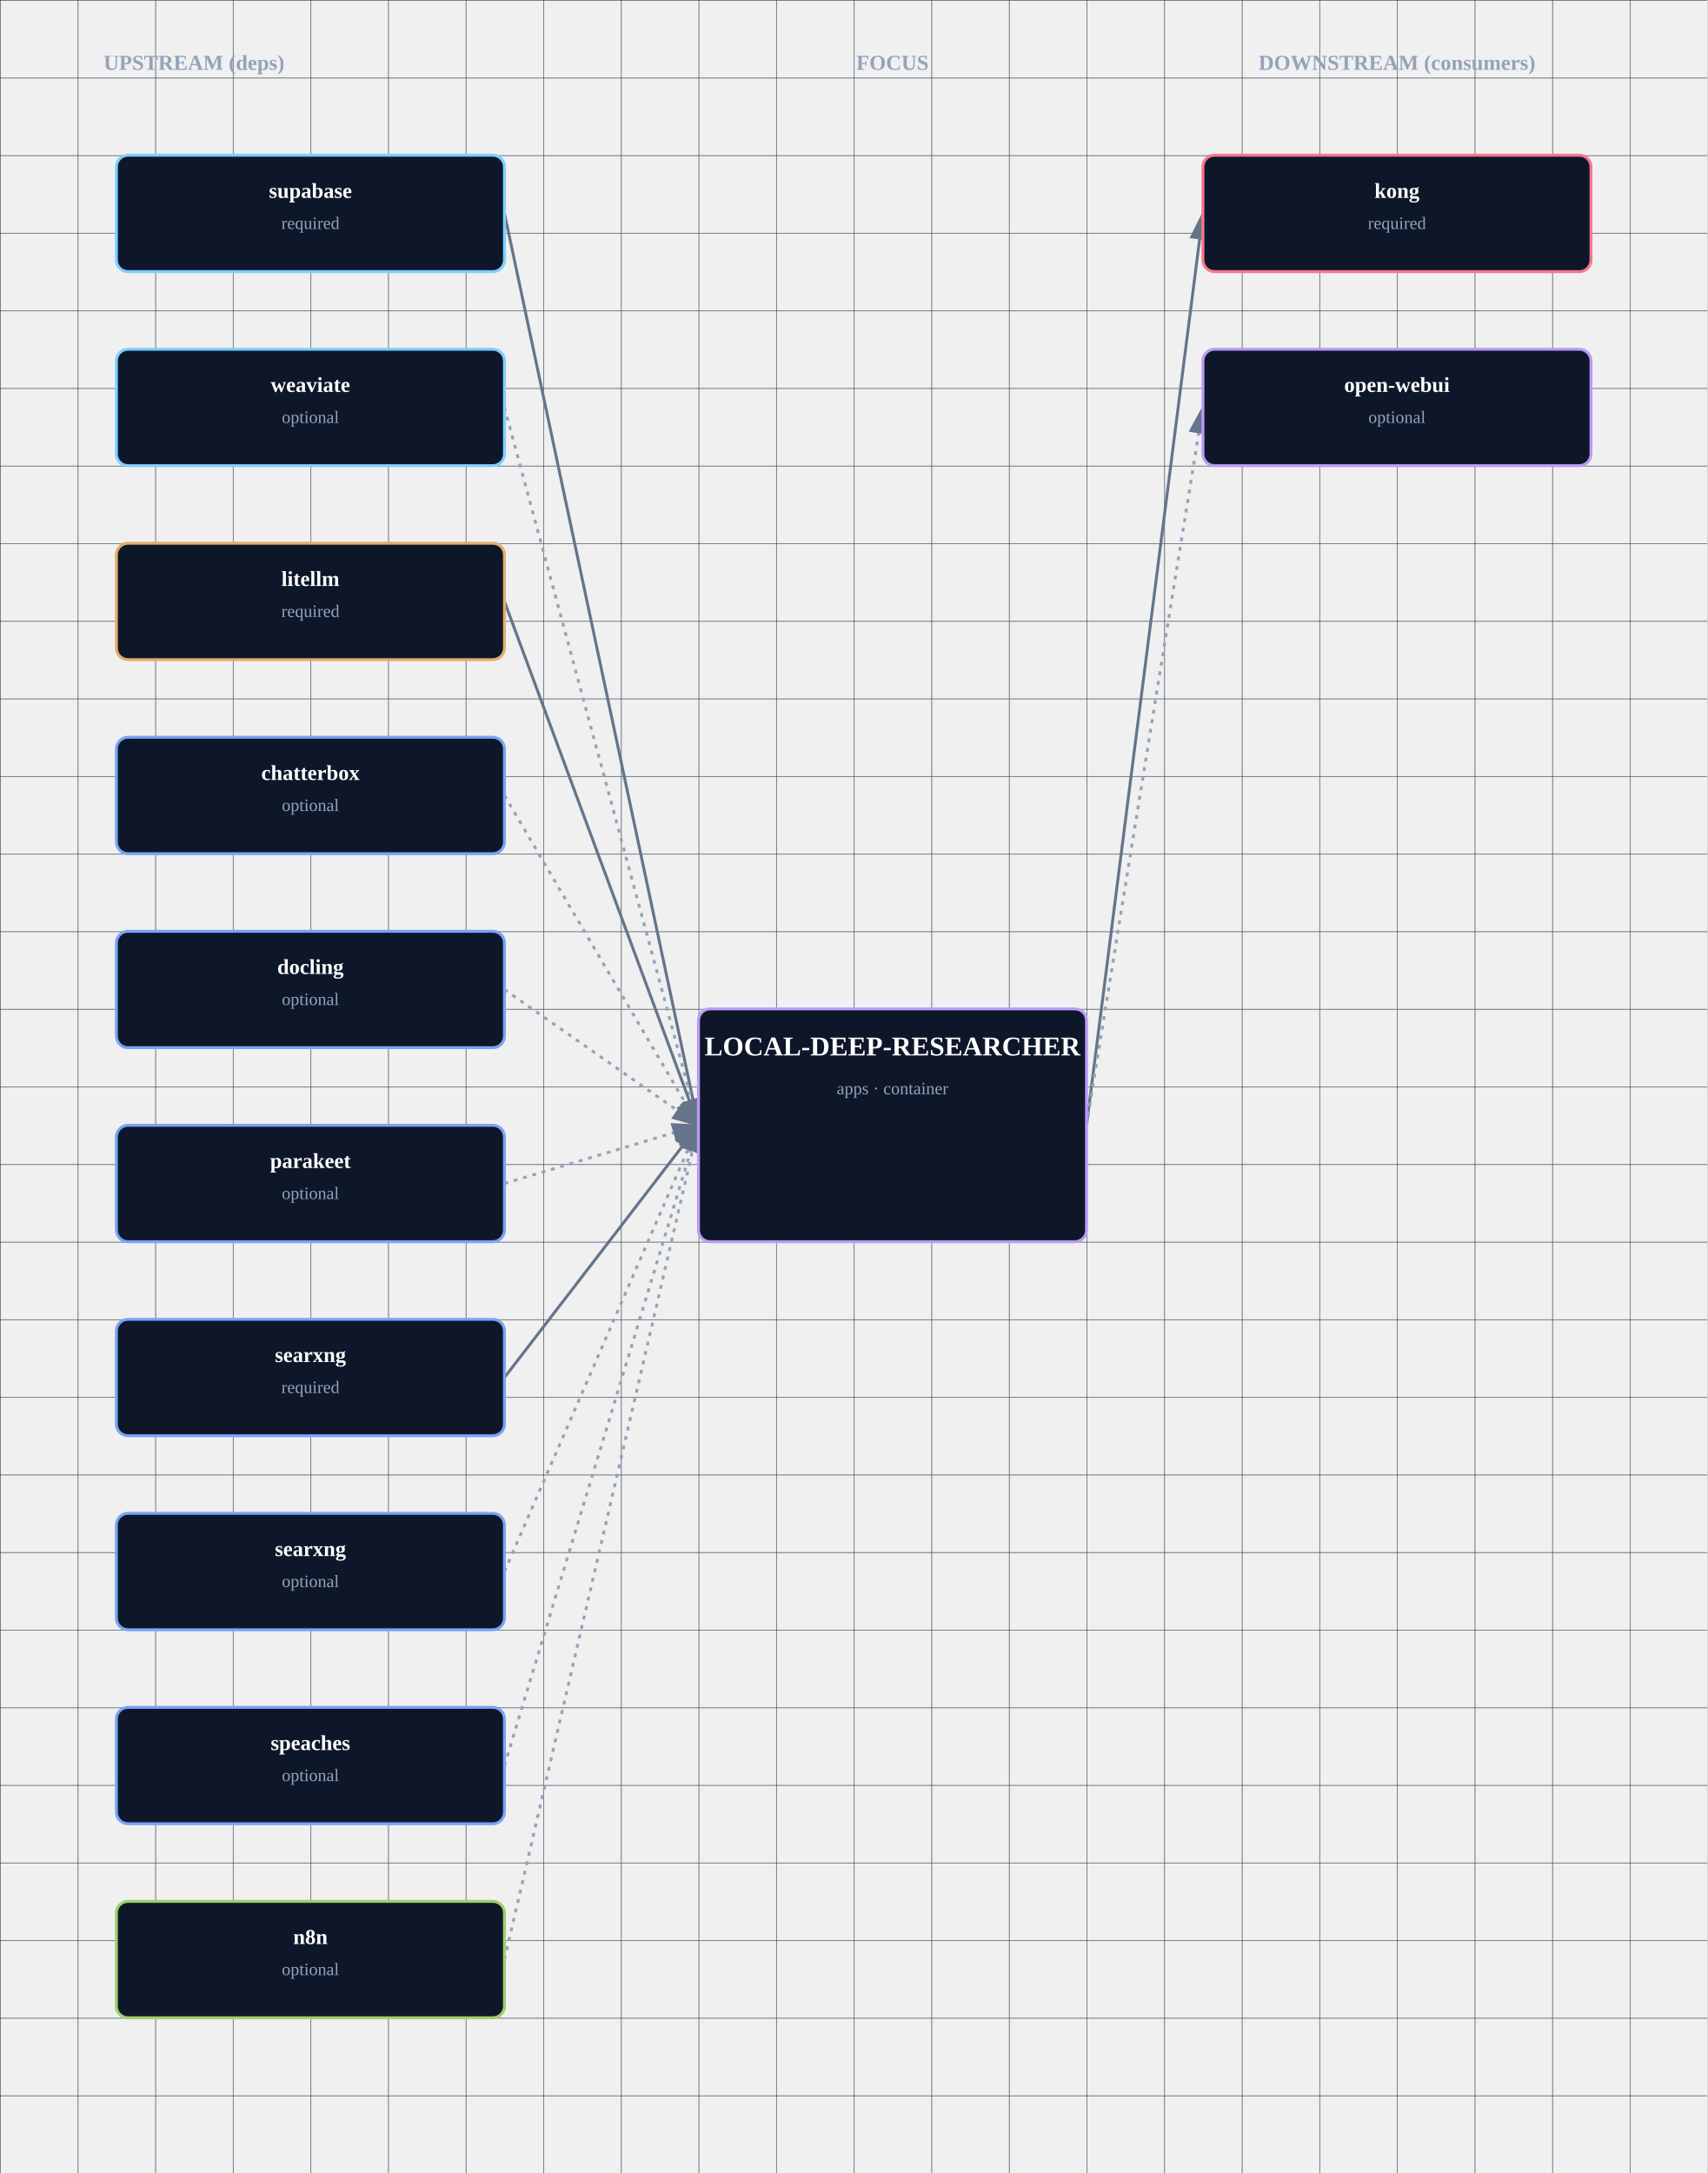
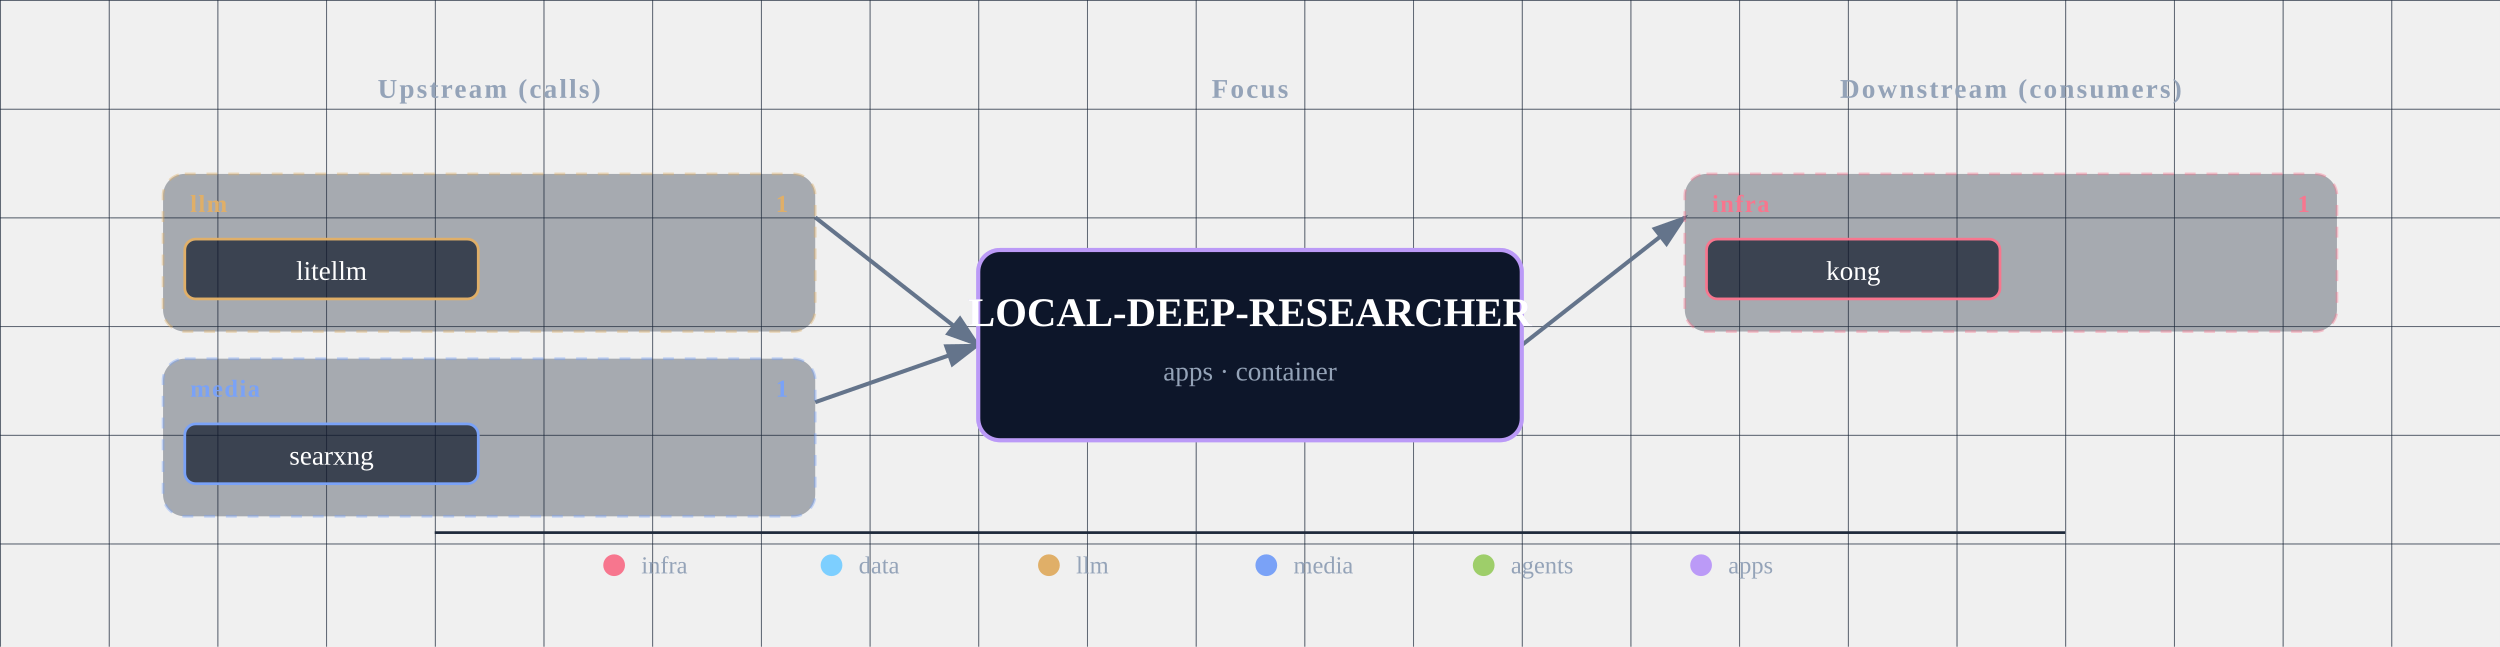
- <svg xmlns="http://www.w3.org/2000/svg" viewBox="0 0 880 1120">
+ <svg xmlns="http://www.w3.org/2000/svg" viewBox="0 0 920 238">
  <defs>
    <pattern id="grid" width="40" height="40" patternUnits="userSpaceOnUse">
      <path d="M 40 0 L 0 0 0 40" fill="none" stroke="#1e293b" stroke-width="0.5" />
    </pattern>
-     <marker id="arrowhead-solid" markerWidth="10" markerHeight="7" refX="9" refY="3.5" orient="auto">
-       <polygon points="0 0, 10 3.5, 0 7" fill="#64748b" />
+     <marker id="arrowhead" markerWidth="9" markerHeight="6" refX="8" refY="3" orient="auto">
+       <polygon points="0 0, 9 3, 0 6" fill="#64748b" />
    </marker>
-     <marker id="arrowhead-dashed" markerWidth="10" markerHeight="7" refX="9" refY="3.5" orient="auto">
-       <polygon points="0 0, 10 3.5, 0 7" fill="#fbbf24" />
-     </marker>
+     <filter id="focus-glow" x="-50%" y="-50%" width="200%" height="200%">
+       <feGaussianBlur in="SourceAlpha" stdDeviation="6" />
+       <feFlood flood-color="#bb9af7" flood-opacity="0.6" />
+       <feComposite in2="SourceAlpha" operator="in" />
+       <feMerge>
+         <feMergeNode />
+         <feMergeNode in="SourceGraphic" />
+       </feMerge>
+     </filter>
  </defs>
-   <rect width="880" height="1120" fill="url(#grid)" />
-   <text x="100" y="36" fill="#94a3b8" font-size="11" font-weight="600" text-anchor="middle">UPSTREAM (deps)</text>
-   <text x="460" y="36" fill="#94a3b8" font-size="11" font-weight="600" text-anchor="middle">FOCUS</text>
-   <text x="720" y="36" fill="#94a3b8" font-size="11" font-weight="600" text-anchor="middle">DOWNSTREAM (consumers)</text>
-   <line x1="260" y1="110" x2="360" y2="580" stroke="#64748b" stroke-width="1.5" marker-end="url(#arrowhead-solid)" />
-   <line x1="260" y1="210" x2="360" y2="580" stroke="#94a3b8" stroke-width="1.5" stroke-dasharray="2,3" marker-end="url(#arrowhead-solid)" />
-   <line x1="260" y1="310" x2="360" y2="580" stroke="#64748b" stroke-width="1.5" marker-end="url(#arrowhead-solid)" />
-   <line x1="260" y1="410" x2="360" y2="580" stroke="#94a3b8" stroke-width="1.5" stroke-dasharray="2,3" marker-end="url(#arrowhead-solid)" />
-   <line x1="260" y1="510" x2="360" y2="580" stroke="#94a3b8" stroke-width="1.5" stroke-dasharray="2,3" marker-end="url(#arrowhead-solid)" />
-   <line x1="260" y1="610" x2="360" y2="580" stroke="#94a3b8" stroke-width="1.5" stroke-dasharray="2,3" marker-end="url(#arrowhead-solid)" />
-   <line x1="260" y1="710" x2="360" y2="580" stroke="#64748b" stroke-width="1.5" marker-end="url(#arrowhead-solid)" />
-   <line x1="260" y1="810" x2="360" y2="580" stroke="#94a3b8" stroke-width="1.5" stroke-dasharray="2,3" marker-end="url(#arrowhead-solid)" />
-   <line x1="260" y1="910" x2="360" y2="580" stroke="#94a3b8" stroke-width="1.5" stroke-dasharray="2,3" marker-end="url(#arrowhead-solid)" />
-   <line x1="260" y1="1010" x2="360" y2="580" stroke="#94a3b8" stroke-width="1.5" stroke-dasharray="2,3" marker-end="url(#arrowhead-solid)" />
-   <line x1="560" y1="580" x2="620" y2="110" stroke="#64748b" stroke-width="1.5" marker-end="url(#arrowhead-solid)" />
-   <line x1="560" y1="580" x2="620" y2="210" stroke="#94a3b8" stroke-width="1.5" stroke-dasharray="2,3" marker-end="url(#arrowhead-solid)" />
-   <g class="box-required">
-     <rect x="60" y="80" width="200" height="60" rx="6" fill="#0f172a" />
-     <rect x="60" y="80" width="200" height="60" rx="6" fill="rgba(15, 23, 42, 0.7)" stroke="#7dcfff" stroke-width="1.5" />
-     <text x="160" y="102" fill="white" font-size="11" font-weight="600" text-anchor="middle">supabase</text>
-     <text x="160" y="118" fill="#94a3b8" font-size="9" text-anchor="middle">required</text>
+   <rect width="920" height="238" fill="url(#grid)" />
+   <text x="180" y="36" fill="#94a3b8" font-size="10" font-weight="600" text-anchor="middle" letter-spacing="0.08em">Upstream (calls)</text>
+   <text x="460" y="36" fill="#94a3b8" font-size="10" font-weight="600" text-anchor="middle" letter-spacing="0.08em">Focus</text>
+   <text x="740" y="36" fill="#94a3b8" font-size="10" font-weight="600" text-anchor="middle" letter-spacing="0.08em">Downstream (consumers)</text>
+   <line x1="300" y1="80" x2="360" y2="127" stroke="#64748b" stroke-width="1.5" marker-end="url(#arrowhead)" />
+   <line x1="300" y1="148" x2="360" y2="127" stroke="#64748b" stroke-width="1.5" marker-end="url(#arrowhead)" />
+   <line x1="560" y1="127" x2="620" y2="80" stroke="#64748b" stroke-width="1.5" marker-end="url(#arrowhead)" />
+   <g>
+     <g class="cluster">
+       <rect x="60" y="64" width="240" height="58" rx="8" fill="rgba(30,41,59,0.35)" stroke="#e0af68" stroke-width="1" stroke-dasharray="4,4" stroke-opacity="0.4" />
+       <text x="70" y="78" fill="#e0af68" font-size="9" font-weight="700" text-anchor="start" style="letter-spacing:0.06em;text-transform:uppercase;">llm</text>
+       <text x="290" y="78" fill="#e0af68" font-size="9" font-weight="600" text-anchor="end">1</text>
+     </g>
+     <g>
+       <rect x="68" y="88" width="108" height="22" rx="4" fill="rgba(15,23,42,0.7)" stroke="#e0af68" stroke-width="1" />
+       <text x="122" y="103" fill="white" font-size="10" text-anchor="middle">litellm</text>
+     </g>
+     <g class="cluster">
+       <rect x="60" y="132" width="240" height="58" rx="8" fill="rgba(30,41,59,0.35)" stroke="#7aa2f7" stroke-width="1" stroke-dasharray="4,4" stroke-opacity="0.4" />
+       <text x="70" y="146" fill="#7aa2f7" font-size="9" font-weight="700" text-anchor="start" style="letter-spacing:0.06em;text-transform:uppercase;">media</text>
+       <text x="290" y="146" fill="#7aa2f7" font-size="9" font-weight="600" text-anchor="end">1</text>
+     </g>
+     <g>
+       <rect x="68" y="156" width="108" height="22" rx="4" fill="rgba(15,23,42,0.7)" stroke="#7aa2f7" stroke-width="1" />
+       <text x="122" y="171" fill="white" font-size="10" text-anchor="middle">searxng</text>
+     </g>
  </g>
-   <g class="box-optional">
-     <rect x="60" y="180" width="200" height="60" rx="6" fill="#0f172a" />
-     <rect x="60" y="180" width="200" height="60" rx="6" fill="rgba(15, 23, 42, 0.7)" stroke="#7dcfff" stroke-width="1.5" />
-     <text x="160" y="202" fill="white" font-size="11" font-weight="600" text-anchor="middle">weaviate</text>
-     <text x="160" y="218" fill="#94a3b8" font-size="9" text-anchor="middle">optional</text>
+   <g>
+     <g class="cluster">
+       <rect x="620" y="64" width="240" height="58" rx="8" fill="rgba(30,41,59,0.35)" stroke="#f7768e" stroke-width="1" stroke-dasharray="4,4" stroke-opacity="0.4" />
+       <text x="630" y="78" fill="#f7768e" font-size="9" font-weight="700" text-anchor="start" style="letter-spacing:0.06em;text-transform:uppercase;">infra</text>
+       <text x="850" y="78" fill="#f7768e" font-size="9" font-weight="600" text-anchor="end">1</text>
+     </g>
+     <g>
+       <rect x="628" y="88" width="108" height="22" rx="4" fill="rgba(15,23,42,0.7)" stroke="#f7768e" stroke-width="1" />
+       <text x="682" y="103" fill="white" font-size="10" text-anchor="middle">kong</text>
+     </g>
  </g>
-   <g class="box-required">
-     <rect x="60" y="280" width="200" height="60" rx="6" fill="#0f172a" />
-     <rect x="60" y="280" width="200" height="60" rx="6" fill="rgba(15, 23, 42, 0.7)" stroke="#e0af68" stroke-width="1.5" />
-     <text x="160" y="302" fill="white" font-size="11" font-weight="600" text-anchor="middle">litellm</text>
-     <text x="160" y="318" fill="#94a3b8" font-size="9" text-anchor="middle">required</text>
+   <g class="focus" filter="url(#focus-glow)">
+     <rect x="360" y="92" width="200" height="70" rx="8" fill="#0f172a" stroke="#bb9af7" stroke-width="1.5" />
+     <text x="460" y="120" fill="white" font-size="15" font-weight="700" text-anchor="middle">LOCAL-DEEP-RESEARCHER</text>
+     <text x="460" y="140" fill="#94a3b8" font-size="10" text-anchor="middle">apps · container</text>
  </g>
-   <g class="box-optional">
-     <rect x="60" y="380" width="200" height="60" rx="6" fill="#0f172a" />
-     <rect x="60" y="380" width="200" height="60" rx="6" fill="rgba(15, 23, 42, 0.7)" stroke="#7aa2f7" stroke-width="1.5" />
-     <text x="160" y="402" fill="white" font-size="11" font-weight="600" text-anchor="middle">chatterbox</text>
-     <text x="160" y="418" fill="#94a3b8" font-size="9" text-anchor="middle">optional</text>
-   </g>
-   <g class="box-optional">
-     <rect x="60" y="480" width="200" height="60" rx="6" fill="#0f172a" />
-     <rect x="60" y="480" width="200" height="60" rx="6" fill="rgba(15, 23, 42, 0.7)" stroke="#7aa2f7" stroke-width="1.5" />
-     <text x="160" y="502" fill="white" font-size="11" font-weight="600" text-anchor="middle">docling</text>
-     <text x="160" y="518" fill="#94a3b8" font-size="9" text-anchor="middle">optional</text>
-   </g>
-   <g class="box-optional">
-     <rect x="60" y="580" width="200" height="60" rx="6" fill="#0f172a" />
-     <rect x="60" y="580" width="200" height="60" rx="6" fill="rgba(15, 23, 42, 0.7)" stroke="#7aa2f7" stroke-width="1.5" />
-     <text x="160" y="602" fill="white" font-size="11" font-weight="600" text-anchor="middle">parakeet</text>
-     <text x="160" y="618" fill="#94a3b8" font-size="9" text-anchor="middle">optional</text>
-   </g>
-   <g class="box-required">
-     <rect x="60" y="680" width="200" height="60" rx="6" fill="#0f172a" />
-     <rect x="60" y="680" width="200" height="60" rx="6" fill="rgba(15, 23, 42, 0.7)" stroke="#7aa2f7" stroke-width="1.5" />
-     <text x="160" y="702" fill="white" font-size="11" font-weight="600" text-anchor="middle">searxng</text>
-     <text x="160" y="718" fill="#94a3b8" font-size="9" text-anchor="middle">required</text>
-   </g>
-   <g class="box-optional">
-     <rect x="60" y="780" width="200" height="60" rx="6" fill="#0f172a" />
-     <rect x="60" y="780" width="200" height="60" rx="6" fill="rgba(15, 23, 42, 0.7)" stroke="#7aa2f7" stroke-width="1.5" />
-     <text x="160" y="802" fill="white" font-size="11" font-weight="600" text-anchor="middle">searxng</text>
-     <text x="160" y="818" fill="#94a3b8" font-size="9" text-anchor="middle">optional</text>
-   </g>
-   <g class="box-optional">
-     <rect x="60" y="880" width="200" height="60" rx="6" fill="#0f172a" />
-     <rect x="60" y="880" width="200" height="60" rx="6" fill="rgba(15, 23, 42, 0.7)" stroke="#7aa2f7" stroke-width="1.5" />
-     <text x="160" y="902" fill="white" font-size="11" font-weight="600" text-anchor="middle">speaches</text>
-     <text x="160" y="918" fill="#94a3b8" font-size="9" text-anchor="middle">optional</text>
-   </g>
-   <g class="box-optional">
-     <rect x="60" y="980" width="200" height="60" rx="6" fill="#0f172a" />
-     <rect x="60" y="980" width="200" height="60" rx="6" fill="rgba(15, 23, 42, 0.7)" stroke="#9ece6a" stroke-width="1.5" />
-     <text x="160" y="1002" fill="white" font-size="11" font-weight="600" text-anchor="middle">n8n</text>
-     <text x="160" y="1018" fill="#94a3b8" font-size="9" text-anchor="middle">optional</text>
-   </g>
-   <g class="box-focus">
-     <rect x="360" y="520" width="200" height="120" rx="6" fill="#0f172a" />
-     <rect x="360" y="520" width="200" height="120" rx="6" fill="rgba(15, 23, 42, 0.7)" stroke="#bb9af7" stroke-width="1.5" />
-     <text x="460" y="544" fill="white" font-size="14" font-weight="600" text-anchor="middle">LOCAL-DEEP-RESEARCHER</text>
-     <text x="460" y="564" fill="#94a3b8" font-size="9" text-anchor="middle">apps · container</text>
-   </g>
-   <g class="box-required">
-     <rect x="620" y="80" width="200" height="60" rx="6" fill="#0f172a" />
-     <rect x="620" y="80" width="200" height="60" rx="6" fill="rgba(15, 23, 42, 0.7)" stroke="#f7768e" stroke-width="1.5" />
-     <text x="720" y="102" fill="white" font-size="11" font-weight="600" text-anchor="middle">kong</text>
-     <text x="720" y="118" fill="#94a3b8" font-size="9" text-anchor="middle">required</text>
-   </g>
-   <g class="box-optional">
-     <rect x="620" y="180" width="200" height="60" rx="6" fill="#0f172a" />
-     <rect x="620" y="180" width="200" height="60" rx="6" fill="rgba(15, 23, 42, 0.7)" stroke="#bb9af7" stroke-width="1.5" />
-     <text x="720" y="202" fill="white" font-size="11" font-weight="600" text-anchor="middle">open-webui</text>
-     <text x="720" y="218" fill="#94a3b8" font-size="9" text-anchor="middle">optional</text>
+   <g class="legend">
+     <line x1="160" y1="196" x2="760" y2="196" stroke="#1e293b" stroke-width="1" />
+     <circle cx="226" cy="208" r="4" fill="#f7768e" />
+     <text x="236" y="211" fill="#94a3b8" font-size="9" font-weight="400" text-anchor="start">infra</text>
+     <circle cx="306" cy="208" r="4" fill="#7dcfff" />
+     <text x="316" y="211" fill="#94a3b8" font-size="9" font-weight="400" text-anchor="start">data</text>
+     <circle cx="386" cy="208" r="4" fill="#e0af68" />
+     <text x="396" y="211" fill="#94a3b8" font-size="9" font-weight="400" text-anchor="start">llm</text>
+     <circle cx="466" cy="208" r="4" fill="#7aa2f7" />
+     <text x="476" y="211" fill="#94a3b8" font-size="9" font-weight="400" text-anchor="start">media</text>
+     <circle cx="546" cy="208" r="4" fill="#9ece6a" />
+     <text x="556" y="211" fill="#94a3b8" font-size="9" font-weight="400" text-anchor="start">agents</text>
+     <circle cx="626" cy="208" r="4" fill="#bb9af7" />
+     <text x="636" y="211" fill="#94a3b8" font-size="9" font-weight="400" text-anchor="start">apps</text>
  </g>
</svg>
